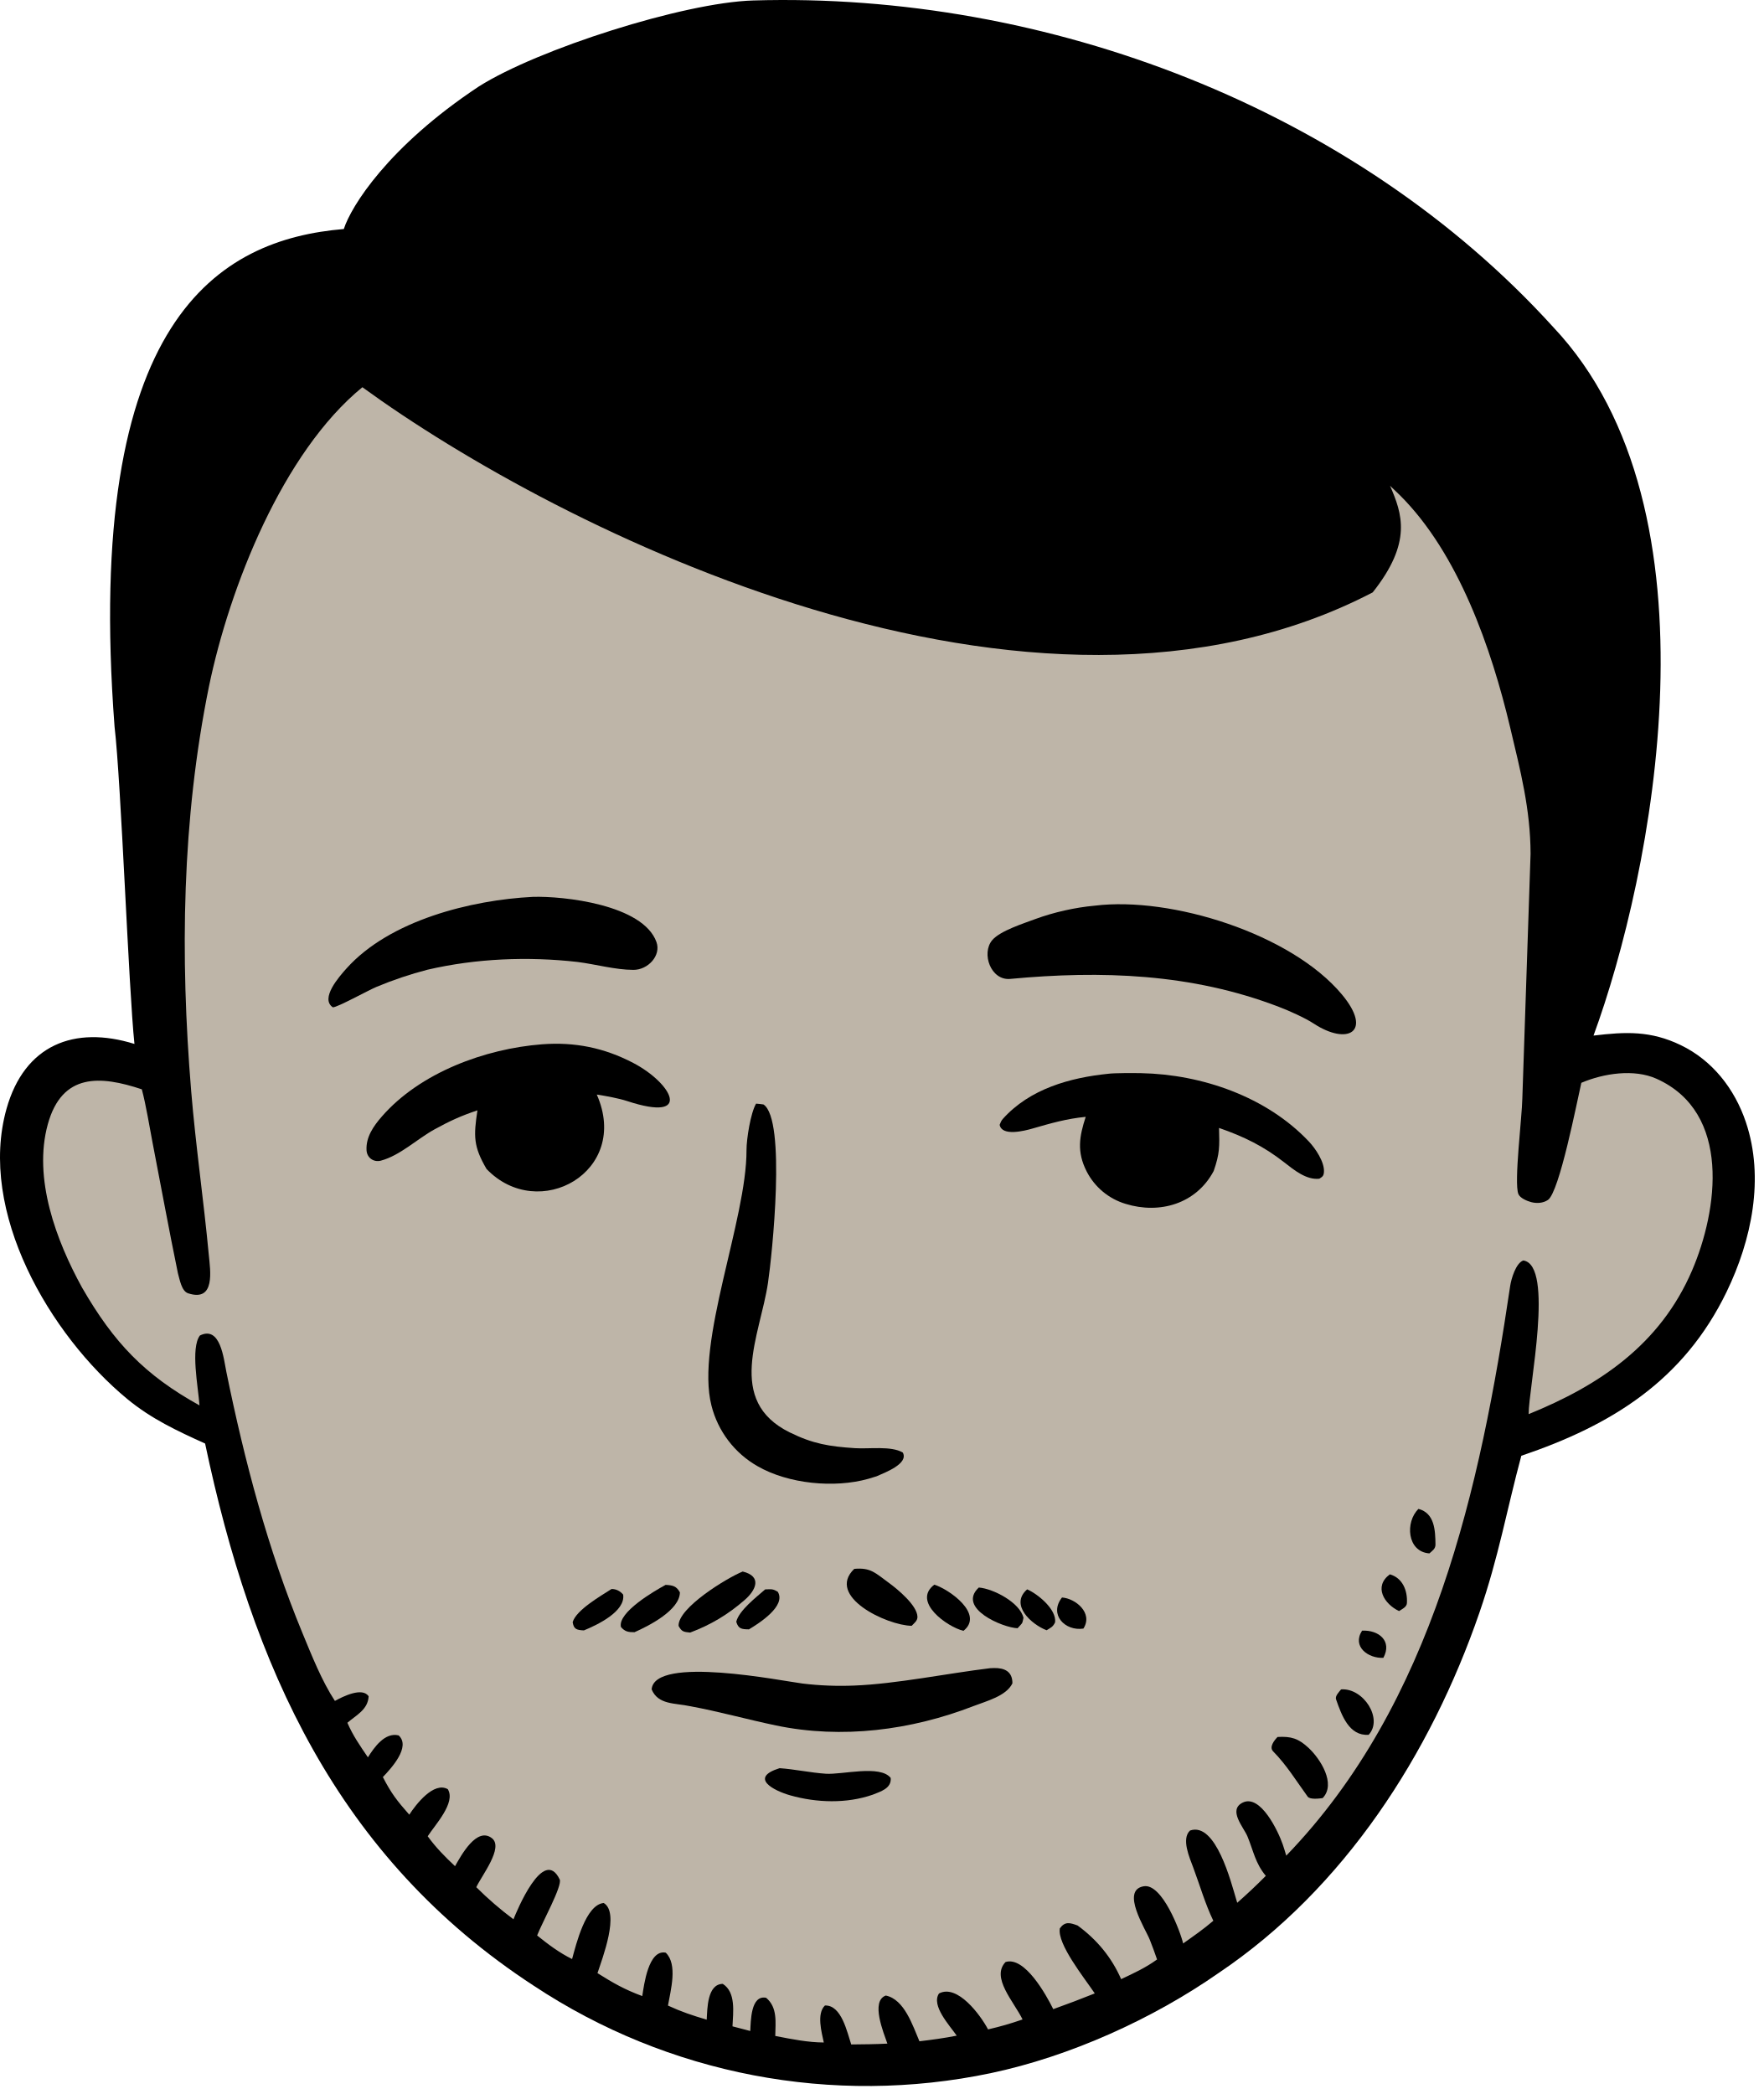
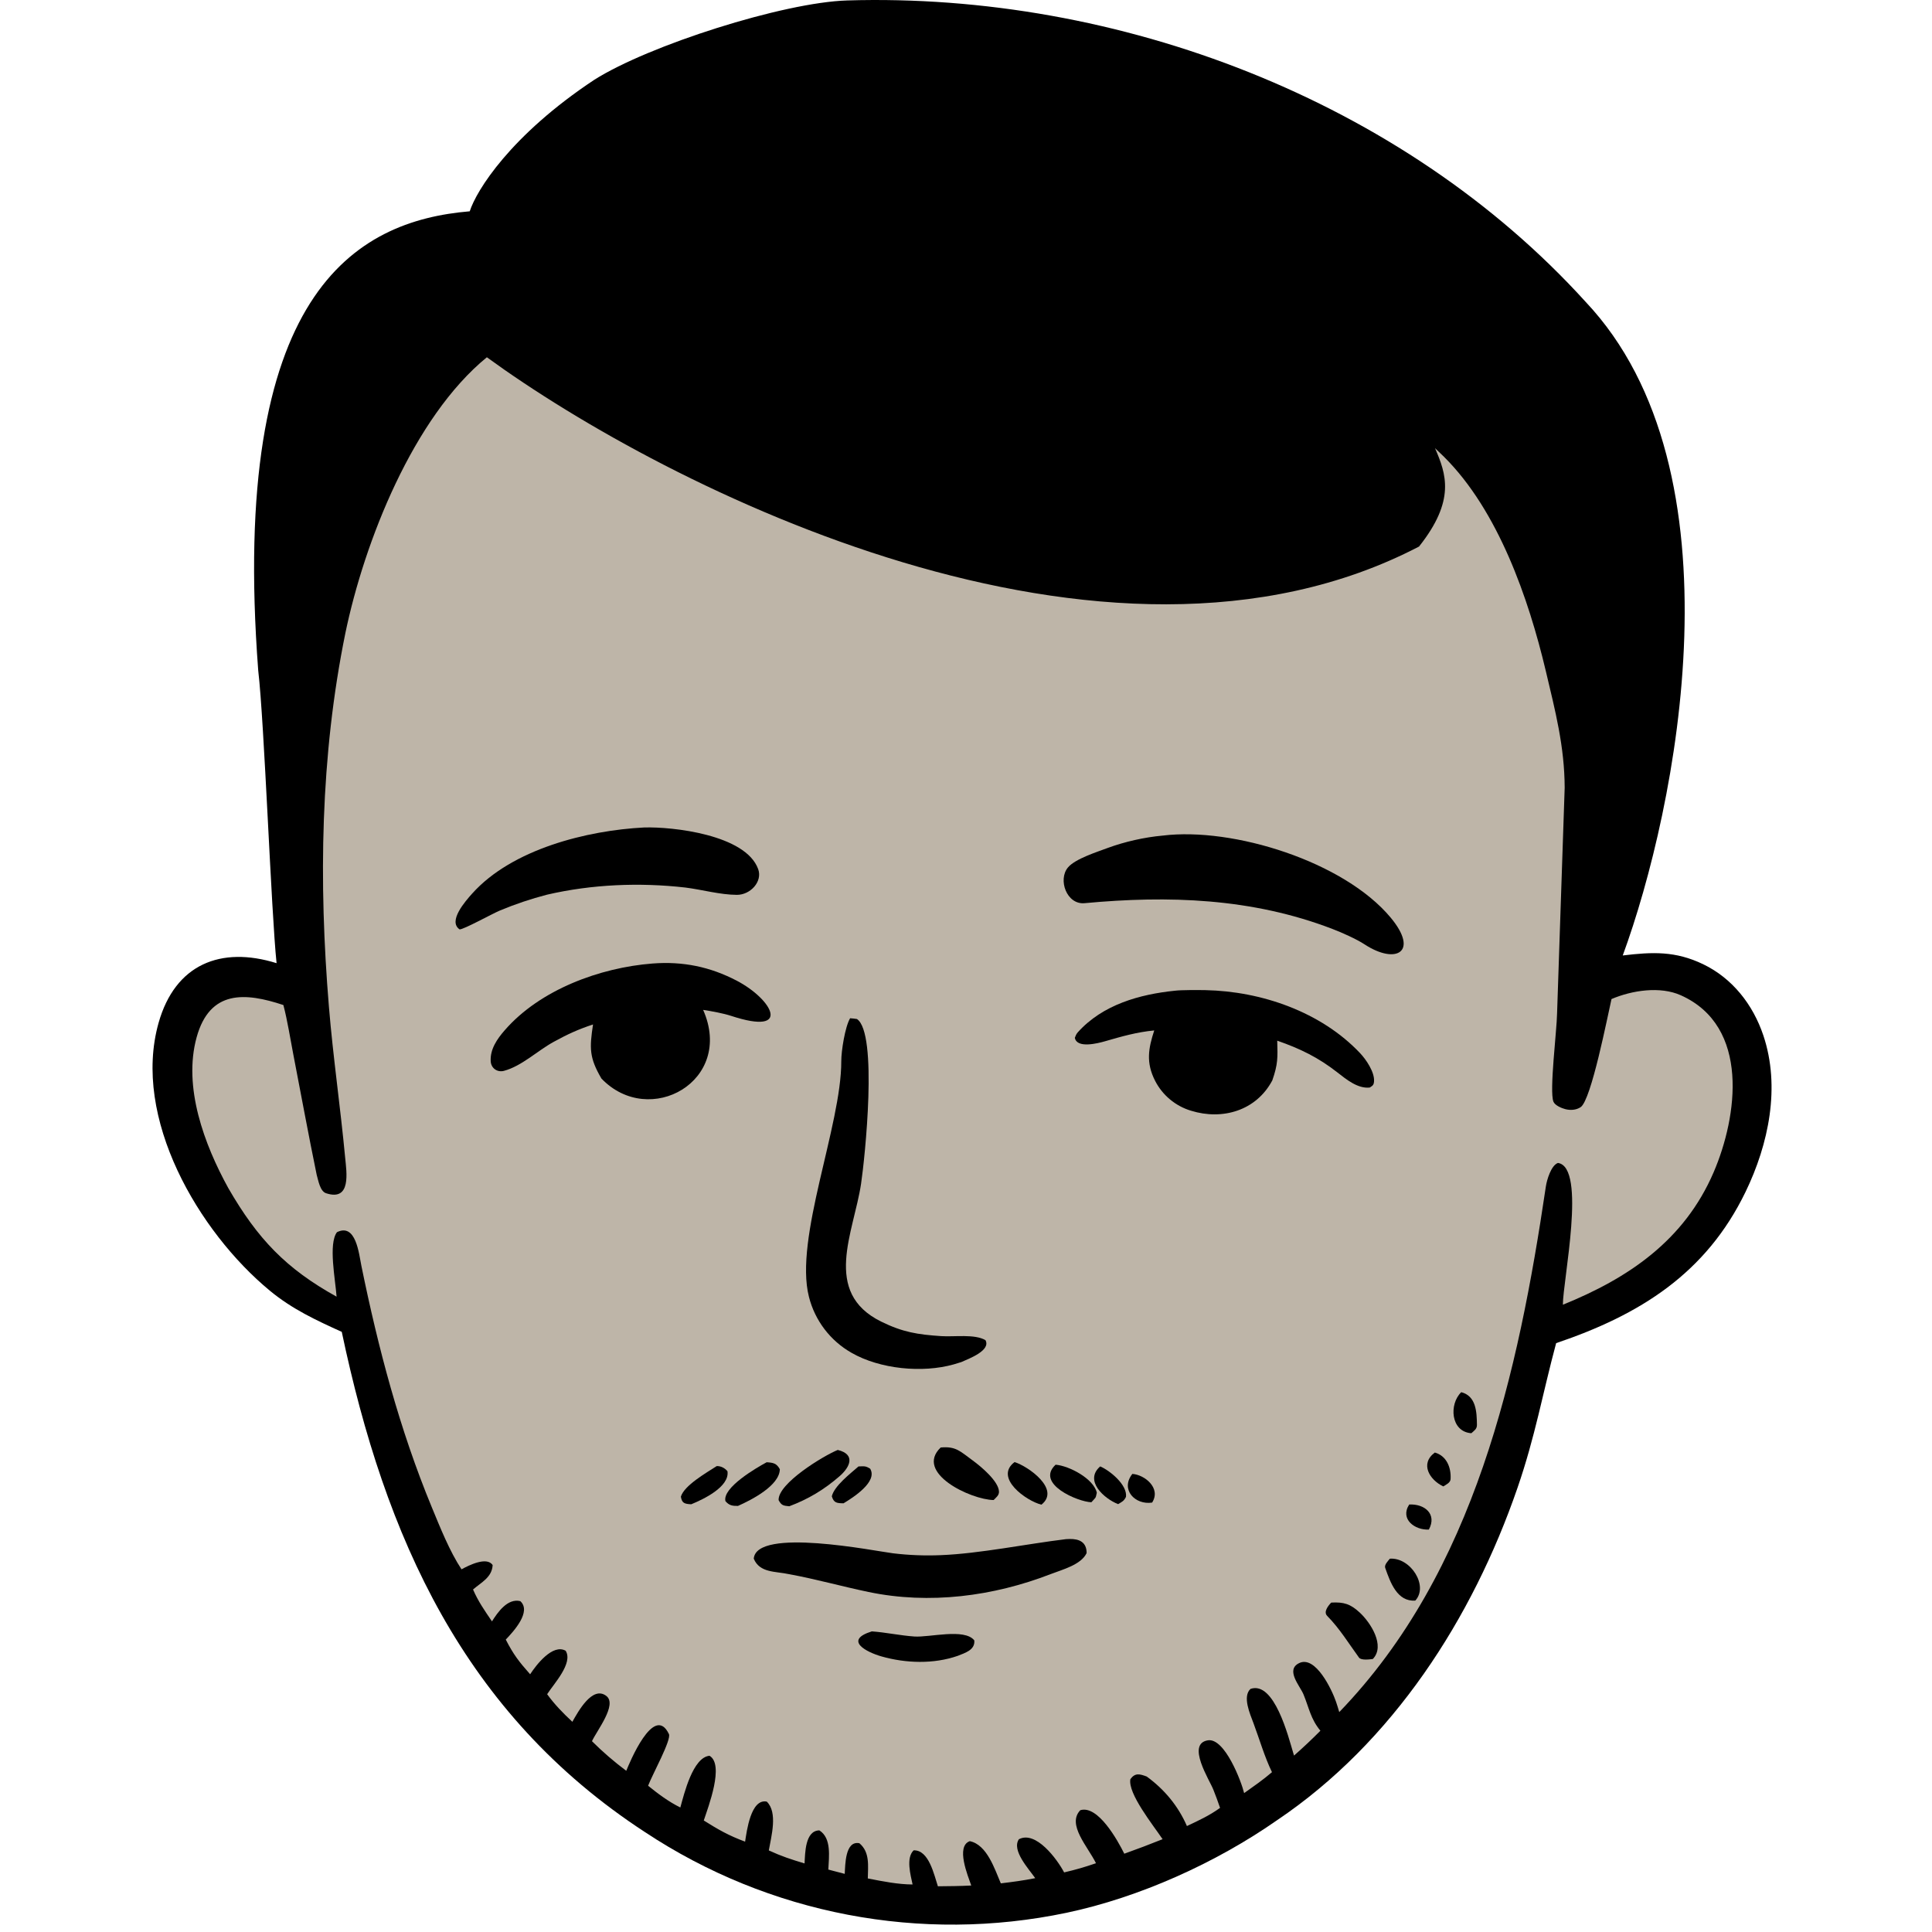
- <svg xmlns="http://www.w3.org/2000/svg" viewBox="0 0 176 209" fill="none">
+ <svg xmlns="http://www.w3.org/2000/svg" width="200" height="200" viewBox="0 0 176 209" fill="none">
  <path d="M75.162 0.047C68.227 0.255 53.666 4.911 47.795 8.628C38.727 14.634 35.03 20.617 34.315 22.858C21.878 23.906 8.342 31.742 11.433 72.52C12.1 78.203 12.835 98.655 13.419 104.194C7.387 102.316 2.441 104.311 0.654 110.654C-2.244 120.938 4.983 133.26 12.695 139.627C15.108 141.619 17.696 142.822 20.471 144.078C25.151 166.26 33.616 185.376 53.273 198.194C66.698 207.084 83.126 210.227 98.886 206.919C106.774 205.255 115.044 201.519 121.636 196.917C134.167 188.485 142.787 175.091 147.661 160.95C149.583 155.375 150.371 150.761 151.84 145.299C160.881 142.242 168.051 137.778 172.334 128.928C174.828 123.774 176.129 117.572 174.251 111.997C173.135 108.686 170.924 105.842 167.753 104.313C164.745 102.863 162.266 102.974 159.046 103.361C164.896 87.412 172.283 50.942 155.035 32.659C135.199 10.79 104.417 -0.833 75.162 0.047Z" fill="black" />
  <path d="M138.738 48.483C139.942 51.263 140.982 54.12 137.007 59.125C103.089 76.791 55.648 52.835 36.168 38.648C28.205 45.158 22.909 58.62 20.86 68.496C18.15 81.789 17.966 95.427 19.082 108.908C19.535 114.375 20.327 119.785 20.841 125.256C20.983 126.775 21.531 129.986 18.774 129.082C18.112 128.865 17.932 127.677 17.757 127.081C16.867 122.765 16.071 118.403 15.231 114.073C14.903 112.386 14.589 110.355 14.155 108.723C10.041 107.355 6.196 107.047 4.771 112.212C3.283 117.608 5.61 123.831 8.195 128.522C11.373 134.033 14.456 137.248 19.911 140.271C19.78 138.422 19.003 134.552 19.952 133.296C22.004 132.279 22.326 135.619 22.592 136.924C24.407 145.813 26.728 154.626 30.2 163.025C31.112 165.23 32.123 167.787 33.426 169.766C34.217 169.333 36.167 168.353 36.794 169.309C36.718 170.648 35.556 171.179 34.672 171.949C35.231 173.239 35.931 174.238 36.721 175.397C37.345 174.408 38.409 172.872 39.787 173.208C41.029 174.34 39.059 176.482 38.213 177.367C39.057 179.004 39.626 179.735 40.85 181.12C41.502 180.116 43.287 177.783 44.693 178.575C45.526 179.921 43.405 182.152 42.689 183.276C43.502 184.396 44.405 185.316 45.416 186.261C46.017 185.204 47.585 182.289 49.1 183.471C50.294 184.403 48.068 187.208 47.538 188.358C48.697 189.513 49.937 190.585 51.248 191.562L51.258 191.538C51.54 190.845 54.239 184.199 55.862 187.586C56.155 188.199 54.077 191.95 53.61 193.177C54.694 194.053 55.84 194.914 57.098 195.53C57.512 194.031 58.455 190.105 60.255 189.936C61.877 190.894 60.132 195.424 59.633 196.936C61.236 197.943 62.329 198.567 64.104 199.226C64.279 198.1 64.72 194.549 66.446 194.894C67.66 196.061 66.936 198.643 66.669 200.174C68.036 200.806 69.085 201.148 70.535 201.582C70.601 200.476 70.585 198.034 72.138 198.007C73.475 198.852 73.167 200.856 73.108 202.247L74.882 202.711C74.941 201.751 74.917 199.087 76.467 199.397C77.62 200.366 77.398 201.839 77.378 203.206L77.493 203.228C79.024 203.53 80.668 203.853 82.222 203.859C82.009 202.851 81.484 200.99 82.334 200.167C83.993 200.102 84.552 202.845 84.959 204.055C86.167 204.042 87.36 204.036 88.567 203.971C88.203 202.905 86.868 199.731 88.409 199.173C90.27 199.552 91.099 202.184 91.767 203.738C93.098 203.578 94.177 203.434 95.489 203.176C94.782 202.16 92.908 200.166 93.721 198.966C95.555 197.997 97.859 201.117 98.616 202.553C99.93 202.244 100.783 201.998 102.061 201.56C101.195 199.783 98.884 197.37 100.362 195.826C102.273 195.237 104.404 199.076 105.124 200.531C106.515 200.035 107.896 199.51 109.267 198.96C108.23 197.417 105.492 194.022 105.782 192.466C106.296 191.755 106.789 191.9 107.55 192.181C109.467 193.578 110.951 195.363 111.899 197.538C113.181 196.93 114.325 196.412 115.484 195.572C115.26 194.891 114.984 194.185 114.764 193.619L114.755 193.597C114.353 192.559 111.802 188.645 114.165 188.265C115.993 187.972 117.798 192.746 118.088 193.975C119.132 193.233 120.127 192.546 121.1 191.71C120.302 190.067 119.741 188.128 119.098 186.405C118.725 185.407 117.885 183.532 118.775 182.703C121.356 181.808 122.878 187.9 123.398 189.622L123.486 189.914C124.468 189.051 125.419 188.156 126.339 187.227C125.285 185.959 125.114 184.767 124.509 183.295C124.135 182.382 122.525 180.649 124.038 179.912C125.808 179.049 127.577 182.778 128.028 184.09C128.153 184.462 128.271 184.836 128.378 185.212C143.055 170.019 147.75 148.452 150.728 128.352C150.833 127.645 151.296 126.061 152.038 125.805C155.158 126.265 152.561 138.559 152.57 141.142C159.618 138.288 165.698 134.215 168.881 126.806C171.456 120.811 172.852 111.027 165.32 107.663C163.093 106.669 160.067 107.123 157.83 108.075C157.403 109.926 155.642 118.99 154.495 119.766C154.014 120.091 153.381 120.128 152.829 119.984C152.431 119.881 151.712 119.585 151.547 119.176C151.089 118.047 151.915 111.468 151.941 109.638L152.764 85.212C152.748 80.745 151.745 76.905 150.728 72.613C148.86 64.735 145.574 55.243 139.709 49.415C139.39 49.099 139.066 48.789 138.738 48.483Z" fill="#BEB5A8" />
  <path d="M54.088 104.231C57.376 103.979 60.316 104.582 63.206 106.093C67.074 108.116 69.221 112.069 62.62 109.904C61.725 109.611 60.496 109.393 59.564 109.247C62.962 116.938 53.755 122.093 48.56 116.673C47.241 114.413 47.265 113.397 47.652 110.824C46.038 111.36 44.928 111.866 43.394 112.707C41.639 113.668 39.941 115.329 38.011 115.844C37.314 116.029 36.625 115.575 36.583 114.802C36.511 113.494 37.278 112.392 38.103 111.448C41.925 107.05 48.421 104.672 54.088 104.231Z" fill="black" />
  <path d="M110.595 107.174C111.25 107.087 113.166 107.097 113.89 107.111C119.952 107.232 126.41 109.458 130.637 113.934C131.264 114.597 132.212 115.966 132.141 116.979C132.111 117.416 131.953 117.457 131.681 117.647C130.388 117.793 129.147 116.771 128.178 116.014C126.104 114.391 124.145 113.44 121.669 112.578C121.719 114.435 121.75 115.106 121.136 116.876C119.397 120.151 115.748 121.21 112.346 120.157C110.658 119.651 109.253 118.479 108.452 116.91C107.454 114.949 107.727 113.421 108.363 111.471C106.457 111.655 104.885 112.11 103.061 112.636C102.245 112.871 99.994 113.447 99.773 112.266C99.85 112.06 99.934 111.854 100.083 111.686C102.783 108.666 106.819 107.561 110.595 107.174Z" fill="black" />
  <path d="M109.267 90.394C116.909 89.452 128.884 93.206 133.932 99.256C137.062 103.009 134.498 104.382 131.109 102.155C130.264 101.599 128.628 100.864 127.639 100.492C118.925 97.144 109.898 96.856 100.828 97.704C98.891 97.885 97.924 95.162 99.026 93.843C99.818 92.897 102.199 92.159 103.344 91.725C105.165 91.057 107.285 90.573 109.267 90.394Z" fill="black" />
  <path d="M75.464 110.152C75.707 110.163 75.96 110.204 76.202 110.235C78.489 111.753 77.061 125.295 76.649 128.055C75.866 133.3 72.4 139.803 78.824 142.968C81.149 144.113 82.768 144.371 85.336 144.54C86.752 144.634 88.941 144.29 90.106 144.976C90.714 146.092 88.321 146.977 87.494 147.346C87.219 147.436 86.943 147.52 86.665 147.599C83.288 148.55 78.696 148.114 75.615 146.342C73.316 145.036 71.651 142.847 71.008 140.283C69.398 133.97 74.53 121.762 74.508 114.787C74.505 113.705 74.911 111.086 75.464 110.152Z" fill="black" />
  <path d="M53.181 89.515C56.208 89.419 64.18 90.281 65.521 94.028C66.004 95.378 64.672 96.811 63.209 96.803C61.392 96.794 59.467 96.243 57.65 96.013C52.675 95.447 47.531 95.661 42.676 96.784C40.938 97.234 39.234 97.807 37.577 98.499C36.74 98.85 33.647 100.562 33.22 100.539C31.922 99.663 33.847 97.481 34.587 96.656C38.903 91.847 47.024 89.828 53.181 89.515Z" fill="black" />
  <path d="M98.817 166.501C98.948 166.494 99.079 166.49 99.21 166.485C100.26 166.465 101.055 166.83 101.048 168.01C100.441 169.282 98.442 169.787 97.171 170.279C90.943 172.693 84.037 173.59 77.458 172.218C74.582 171.619 71.77 170.824 68.876 170.294C67.373 169.965 65.685 170.171 65.039 168.614C65.323 165.191 78.157 167.791 80.096 168.031C81.811 168.239 83.539 168.306 85.265 168.234C89.456 168.071 94.541 167.02 98.817 166.501Z" fill="black" />
  <path d="M77.812 176.48C79.324 176.586 80.87 176.927 82.411 177.034C84.051 177.149 87.842 176.112 88.898 177.454C88.998 178.496 87.897 178.806 87.106 179.126C84.495 180.034 81.509 179.937 78.871 179.192C77.218 178.724 74.738 177.434 77.812 176.48Z" fill="black" />
  <path d="M85.262 156.587C86.909 156.437 87.358 156.992 88.735 157.996C89.6 158.627 91.539 160.236 91.569 161.364C91.579 161.769 91.259 161.99 90.989 162.271C88.512 162.231 82.401 159.331 85.262 156.587Z" fill="black" />
  <path d="M74.128 156.852C76.098 157.337 75.445 158.718 74.323 159.694C72.657 161.143 70.938 162.176 68.88 162.946C68.217 162.881 68.038 162.851 67.728 162.282C67.646 160.476 72.58 157.479 74.128 156.852Z" fill="black" />
  <path d="M127.509 173.365C128.865 173.29 129.583 173.507 130.596 174.446C131.762 175.525 133.389 178.038 132.011 179.466C131.668 179.514 130.745 179.634 130.514 179.316C129.387 177.768 128.433 176.187 127.075 174.808C126.646 174.375 127.173 173.716 127.509 173.365Z" fill="black" />
  <path d="M66.435 158.184C67.136 158.228 67.501 158.285 67.861 158.933C67.837 160.711 64.781 162.266 63.33 162.908C62.73 162.912 62.382 162.865 61.975 162.389C61.637 160.922 65.324 158.787 66.435 158.184Z" fill="black" />
  <path d="M97.693 158.449C99.141 158.563 101.805 159.949 102.152 161.48C102.005 162.158 102.067 161.935 101.563 162.511C100.109 162.47 95.474 160.516 97.693 158.449Z" fill="black" />
  <path d="M93.254 158.164C94.73 158.626 98.257 161.104 96.161 162.772C94.545 162.385 90.997 159.863 93.254 158.164Z" fill="black" />
  <path d="M133.853 168.615C136.1 168.459 138.068 171.57 136.603 173.149C134.653 173.286 133.909 171.21 133.347 169.603C133.234 169.28 133.658 168.856 133.853 168.615Z" fill="black" />
  <path d="M61.033 158.599C61.481 158.581 61.917 158.814 62.196 159.155C62.448 160.844 59.574 162.199 58.276 162.729C57.529 162.693 57.269 162.597 57.156 161.906C57.513 160.691 59.922 159.317 61.033 158.599Z" fill="black" />
  <path d="M76.372 158.636C77.004 158.617 77.119 158.566 77.631 158.878C78.483 160.294 75.774 162.008 74.753 162.624C74.004 162.617 73.695 162.569 73.484 161.865C73.758 160.74 75.469 159.428 76.372 158.636Z" fill="black" />
  <path d="M141.577 150.602C143.184 151.024 143.256 152.723 143.272 154.152C143.278 154.59 142.96 154.775 142.666 155.043C140.419 154.884 140.238 151.891 141.577 150.602Z" fill="black" />
  <path d="M102.519 158.633C103.558 159.076 105.472 160.629 105.307 161.925C105.084 162.388 104.895 162.446 104.455 162.714C102.955 162.132 100.742 160.174 102.519 158.633Z" fill="black" />
  <path d="M105.995 159.445C107.309 159.529 109.138 160.969 108.134 162.546C106.307 162.831 104.658 161.147 105.995 159.445Z" fill="black" />
  <path d="M138.718 157.133C139.99 157.488 140.498 158.758 140.421 160.012C140.398 160.402 139.934 160.603 139.637 160.798C138.171 160.112 137.059 158.358 138.718 157.133Z" fill="black" />
  <path d="M135.946 162.755C137.598 162.665 138.98 163.78 138.072 165.465C136.586 165.548 134.91 164.357 135.946 162.755Z" fill="black" />
</svg>
